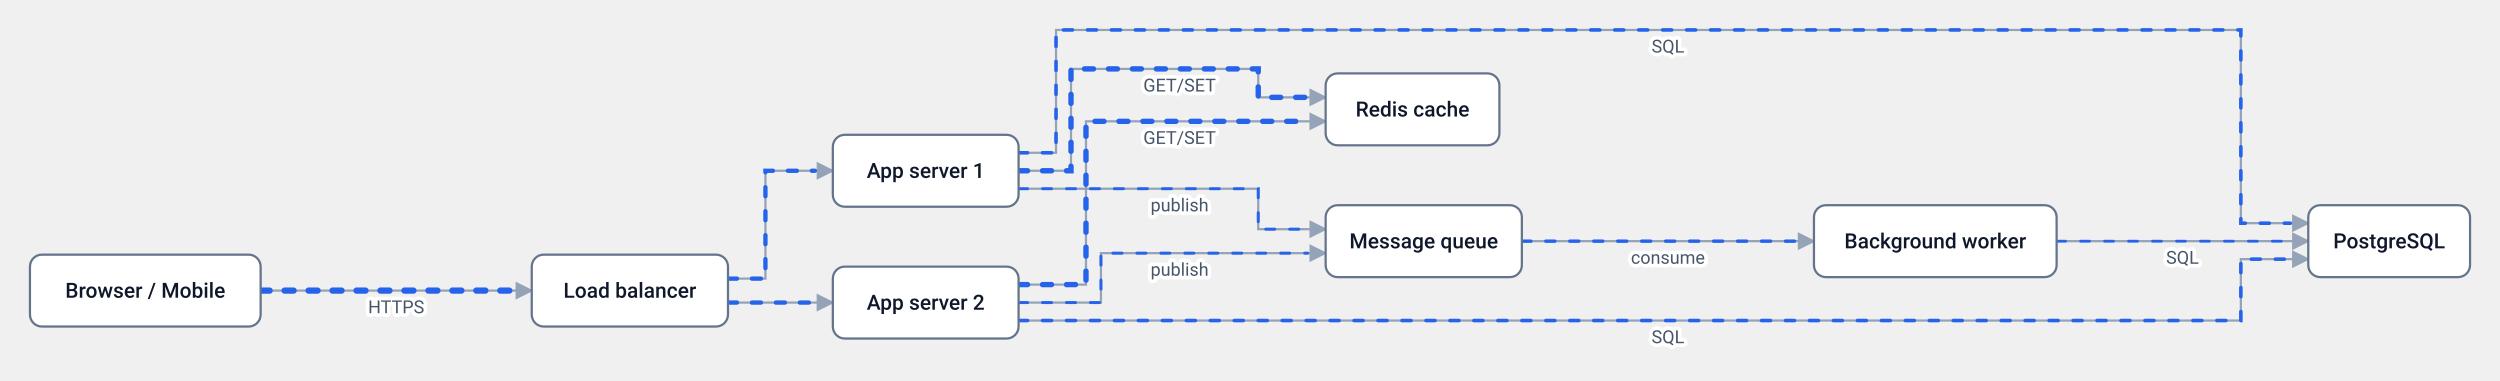
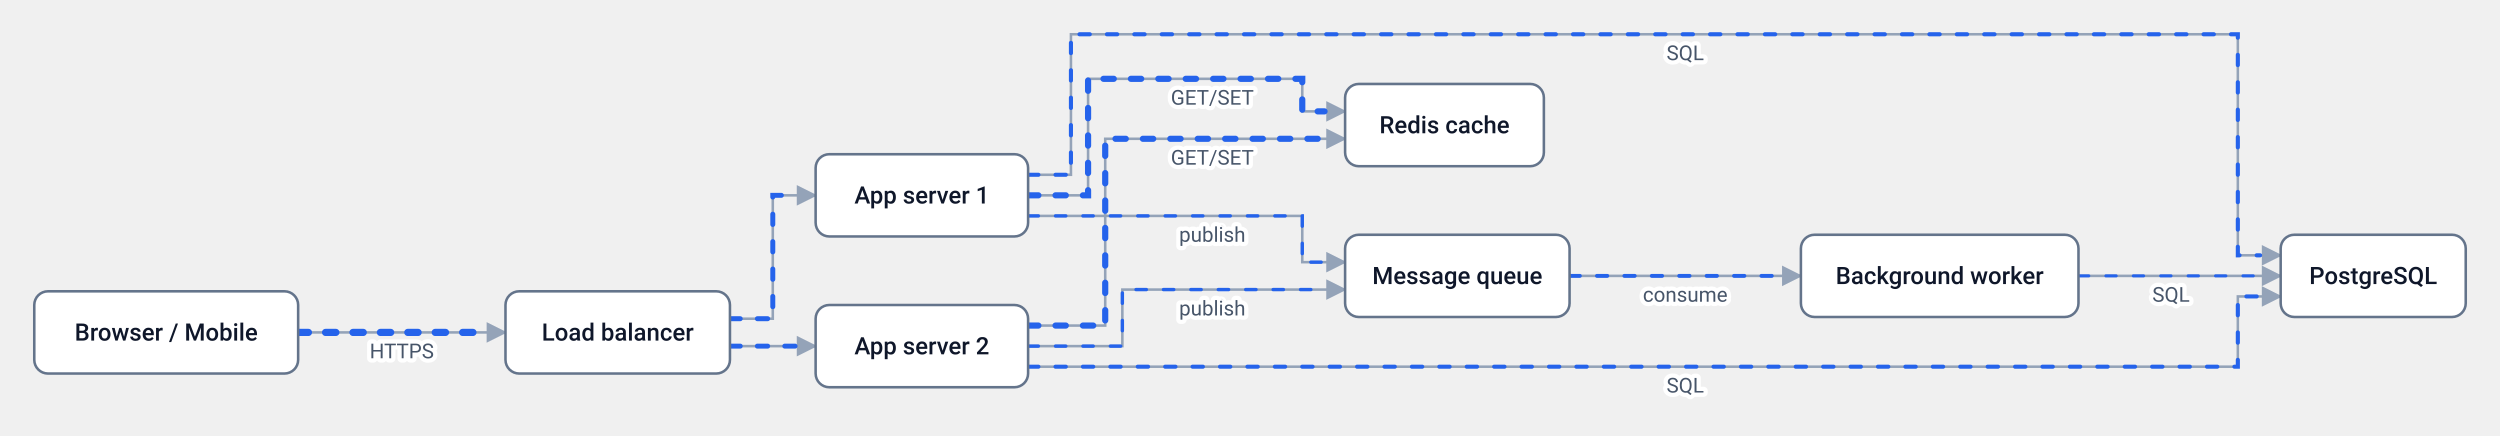
- <svg xmlns="http://www.w3.org/2000/svg" viewBox="0 0 1669 254" width="1669" height="254" data-orrery="1">
+ <svg xmlns="http://www.w3.org/2000/svg" viewBox="0 0 1459 254" width="1459" height="254" data-orrery="1">
  <style>.node-box{fill:#ffffff;stroke:#64748b;stroke-width:1.5}
.node-label{font:500 14px system-ui,-apple-system,"Segoe UI",Roboto,sans-serif;fill:#0f172a;text-anchor:middle;dominant-baseline:central}
.edge{fill:none;stroke:#94a3b8;stroke-width:1.5}
.flow{fill:none;stroke:#2563eb;stroke-linecap:round;stroke-dasharray:6 10;animation:orrery-flow 1s linear infinite}
.edge-label{font:12px system-ui,-apple-system,"Segoe UI",Roboto,sans-serif;fill:#475569;text-anchor:middle;dominant-baseline:central;paint-order:stroke;stroke:#ffffff;stroke-width:5px;stroke-linejoin:round}
@keyframes orrery-flow{to{stroke-dashoffset:-16}}</style>
  <defs>
-     <marker id="arrow" viewBox="0 0 10 10" refX="9" refY="5" markerWidth="8" markerHeight="8" orient="auto-start-reverse">
-       <path d="M0 0L10 5L0 10z" fill="#94a3b8" />
+     <marker id="arrow" viewBox="0 0 12 12" refX="11" refY="6" markerWidth="12" markerHeight="12" markerUnits="userSpaceOnUse" orient="auto">
+       <path d="M0 0L12 6L0 12z" fill="#94a3b8" />
    </marker>
  </defs>
  <g class="edges">
-     <path class="edge" data-edge="client-&gt;lb" d="M174 194 L355 194" marker-end="url(#arrow)" />
-     <path class="flow" data-flow="client-&gt;lb" d="M174 194 L343 194" style="stroke-width:4.2;animation-duration:0.8s" />
-     <text class="edge-label" x="264.5" y="205">HTTPS</text>
-     <path class="edge" data-edge="lb-&gt;app1" d="M486 186 L511 186 L511 114 L556 114" marker-end="url(#arrow)" />
-     <path class="flow" data-flow="lb-&gt;app1" d="M486 186 L511 186 L511 114 L544 114" style="stroke-width:2.9;animation-duration:1.9s" />
-     <path class="edge" data-edge="lb-&gt;app2" d="M486 202 L556 202" marker-end="url(#arrow)" />
-     <path class="flow" data-flow="lb-&gt;app2" d="M486 202 L544 202" style="stroke-width:2.9;animation-duration:1.9s" />
-     <path class="edge" data-edge="app1-&gt;cache" d="M680 114 L715 114 L715 46 L840 46 L840 65 L885 65" marker-end="url(#arrow)" />
-     <path class="flow" data-flow="app1-&gt;cache" d="M680 114 L715 114 L715 46 L840 46 L840 65 L873 65" style="stroke-width:3.6;animation-duration:1.3s" />
-     <text class="edge-label" x="787.5" y="57">GET/SET</text>
-     <path class="edge" data-edge="app2-&gt;cache" d="M680 190 L725 190 L725 81 L885 81" marker-end="url(#arrow)" />
-     <path class="flow" data-flow="app2-&gt;cache" d="M680 190 L725 190 L725 81 L873 81" style="stroke-width:3.6;animation-duration:1.3s" />
-     <text class="edge-label" x="787.5" y="92">GET/SET</text>
-     <path class="edge" data-edge="app1-&gt;db" d="M680 102 L705 102 L705 20 L1496 20 L1496 149 L1541 149" marker-end="url(#arrow)" />
-     <path class="flow" data-flow="app1-&gt;db" d="M680 102 L705 102 L705 20 L1496 20 L1496 149 L1529 149" style="stroke-width:2.4;animation-duration:2.3s" />
-     <text class="edge-label" x="1113.5" y="31">SQL</text>
-     <path class="edge" data-edge="app2-&gt;db" d="M680 214 L1496 214 L1496 173 L1541 173" marker-end="url(#arrow)" />
-     <path class="flow" data-flow="app2-&gt;db" d="M680 214 L1496 214 L1496 173 L1529 173" style="stroke-width:2.4;animation-duration:2.3s" />
-     <text class="edge-label" x="1113.5" y="225">SQL</text>
-     <path class="edge" data-edge="app1-&gt;queue" d="M680 126 L840 126 L840 153 L885 153" marker-end="url(#arrow)" />
-     <path class="flow" data-flow="app1-&gt;queue" d="M680 126 L840 126 L840 153 L873 153" style="stroke-width:2;animation-duration:2.6s" />
-     <text class="edge-label" x="787.5" y="137">publish</text>
-     <path class="edge" data-edge="app2-&gt;queue" d="M680 202 L735 202 L735 169 L885 169" marker-end="url(#arrow)" />
-     <path class="flow" data-flow="app2-&gt;queue" d="M680 202 L735 202 L735 169 L873 169" style="stroke-width:2;animation-duration:2.6s" />
-     <text class="edge-label" x="787.5" y="180">publish</text>
-     <path class="edge" data-edge="queue-&gt;worker" d="M1016 161 L1211 161" marker-end="url(#arrow)" />
-     <path class="flow" data-flow="queue-&gt;worker" d="M1016 161 L1199 161" style="stroke-width:2.3;animation-duration:2.4s" />
-     <text class="edge-label" x="1113.5" y="172">consume</text>
-     <path class="edge" data-edge="worker-&gt;db" d="M1373 161 L1541 161" marker-end="url(#arrow)" />
-     <path class="flow" data-flow="worker-&gt;db" d="M1373 161 L1529 161" style="stroke-width:1.8;animation-duration:2.8s" />
-     <text class="edge-label" x="1457" y="172">SQL</text>
+     <path class="edge" data-edge="client-&gt;lb" d="M174 194 L295 194" marker-end="url(#arrow)" />
+     <path class="flow" data-flow="client-&gt;lb" data-load="0.9" d="M174 194 L283 194" style="stroke-width:4.2;animation-duration:0.8s" />
+     <text class="edge-label" x="234.5" y="205">HTTPS</text>
+     <path class="edge" data-edge="lb-&gt;app1" d="M426 186 L451 186 L451 114 L476 114" marker-end="url(#arrow)" />
+     <path class="flow" data-flow="lb-&gt;app1" data-load="0.5" d="M426 186 L451 186 L451 114 L464 114" style="stroke-width:2.9;animation-duration:1.9s" />
+     <path class="edge" data-edge="lb-&gt;app2" d="M426 202 L476 202" marker-end="url(#arrow)" />
+     <path class="flow" data-flow="lb-&gt;app2" data-load="0.5" d="M426 202 L464 202" style="stroke-width:2.9;animation-duration:1.9s" />
+     <path class="edge" data-edge="app1-&gt;cache" d="M600 114 L635 114 L635 46 L760 46 L760 65 L785 65" marker-end="url(#arrow)" />
+     <path class="flow" data-flow="app1-&gt;cache" data-load="0.7" d="M600 114 L635 114 L635 46 L760 46 L760 65 L773 65" style="stroke-width:3.6;animation-duration:1.3s" />
+     <text class="edge-label" x="707.5" y="57">GET/SET</text>
+     <path class="edge" data-edge="app2-&gt;cache" d="M600 190 L645 190 L645 81 L785 81" marker-end="url(#arrow)" />
+     <path class="flow" data-flow="app2-&gt;cache" data-load="0.7" d="M600 190 L645 190 L645 81 L773 81" style="stroke-width:3.6;animation-duration:1.3s" />
+     <text class="edge-label" x="707.5" y="92">GET/SET</text>
+     <path class="edge" data-edge="app1-&gt;db" d="M600 102 L625 102 L625 20 L1306 20 L1306 149 L1331 149" marker-end="url(#arrow)" />
+     <path class="flow" data-flow="app1-&gt;db" data-load="0.3" d="M600 102 L625 102 L625 20 L1306 20 L1306 149 L1319 149" style="stroke-width:2.4;animation-duration:2.3s" />
+     <text class="edge-label" x="983.5" y="31">SQL</text>
+     <path class="edge" data-edge="app2-&gt;db" d="M600 214 L1306 214 L1306 173 L1331 173" marker-end="url(#arrow)" />
+     <path class="flow" data-flow="app2-&gt;db" data-load="0.3" d="M600 214 L1306 214 L1306 173 L1319 173" style="stroke-width:2.4;animation-duration:2.3s" />
+     <text class="edge-label" x="983.5" y="225">SQL</text>
+     <path class="edge" data-edge="app1-&gt;queue" d="M600 126 L760 126 L760 153 L785 153" marker-end="url(#arrow)" />
+     <path class="flow" data-flow="app1-&gt;queue" data-load="0.2" d="M600 126 L760 126 L760 153 L773 153" style="stroke-width:2;animation-duration:2.6s" />
+     <text class="edge-label" x="707.5" y="137">publish</text>
+     <path class="edge" data-edge="app2-&gt;queue" d="M600 202 L655 202 L655 169 L785 169" marker-end="url(#arrow)" />
+     <path class="flow" data-flow="app2-&gt;queue" data-load="0.2" d="M600 202 L655 202 L655 169 L773 169" style="stroke-width:2;animation-duration:2.6s" />
+     <text class="edge-label" x="707.5" y="180">publish</text>
+     <path class="edge" data-edge="queue-&gt;worker" d="M916 161 L1051 161" marker-end="url(#arrow)" />
+     <path class="flow" data-flow="queue-&gt;worker" data-load="0.3" d="M916 161 L1039 161" style="stroke-width:2.3;animation-duration:2.4s" />
+     <text class="edge-label" x="983.5" y="172">consume</text>
+     <path class="edge" data-edge="worker-&gt;db" d="M1213 161 L1331 161" marker-end="url(#arrow)" />
+     <path class="flow" data-flow="worker-&gt;db" data-load="0.1" d="M1213 161 L1319 161" style="stroke-width:1.8;animation-duration:2.8s" />
+     <text class="edge-label" x="1267" y="172">SQL</text>
  </g>
  <g class="nodes">
    <g class="node" data-node="client" transform="translate(20 170)">
      <rect class="node-box" width="154" height="48" rx="8" />
      <text class="node-label" x="77" y="24">Browser / Mobile</text>
    </g>
-     <g class="node" data-node="lb" transform="translate(355 170)">
+     <g class="node" data-node="lb" transform="translate(295 170)">
      <rect class="node-box" width="131" height="48" rx="8" />
      <text class="node-label" x="65.5" y="24">Load balancer</text>
    </g>
-     <g class="node" data-node="app1" transform="translate(556 90)">
+     <g class="node" data-node="app1" transform="translate(476 90)">
      <rect class="node-box" width="124" height="48" rx="8" />
      <text class="node-label" x="62" y="24">App server 1</text>
    </g>
-     <g class="node" data-node="app2" transform="translate(556 178)">
+     <g class="node" data-node="app2" transform="translate(476 178)">
      <rect class="node-box" width="124" height="48" rx="8" />
      <text class="node-label" x="62" y="24">App server 2</text>
    </g>
-     <g class="node" data-node="cache" transform="translate(885 49)">
+     <g class="node" data-node="cache" transform="translate(785 49)">
      <rect class="node-box" width="116" height="48" rx="8" />
      <text class="node-label" x="58" y="24">Redis cache</text>
    </g>
-     <g class="node" data-node="db" transform="translate(1541 137)">
+     <g class="node" data-node="db" transform="translate(1331 137)">
      <rect class="node-box" width="108" height="48" rx="8" />
      <text class="node-label" x="54" y="24">PostgreSQL</text>
    </g>
-     <g class="node" data-node="queue" transform="translate(885 137)">
+     <g class="node" data-node="queue" transform="translate(785 137)">
      <rect class="node-box" width="131" height="48" rx="8" />
      <text class="node-label" x="65.5" y="24">Message queue</text>
    </g>
-     <g class="node" data-node="worker" transform="translate(1211 137)">
+     <g class="node" data-node="worker" transform="translate(1051 137)">
      <rect class="node-box" width="162" height="48" rx="8" />
      <text class="node-label" x="81" y="24">Background worker</text>
    </g>
  </g>
</svg>
